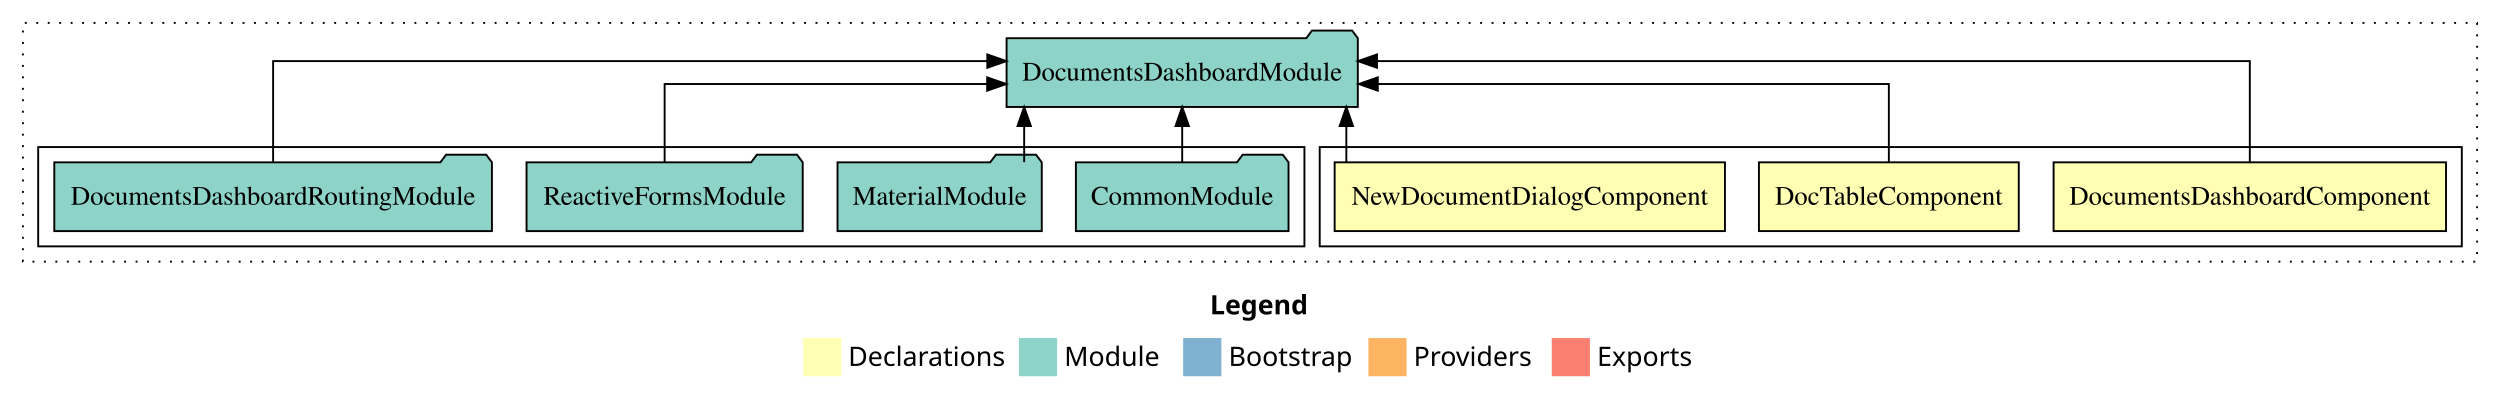
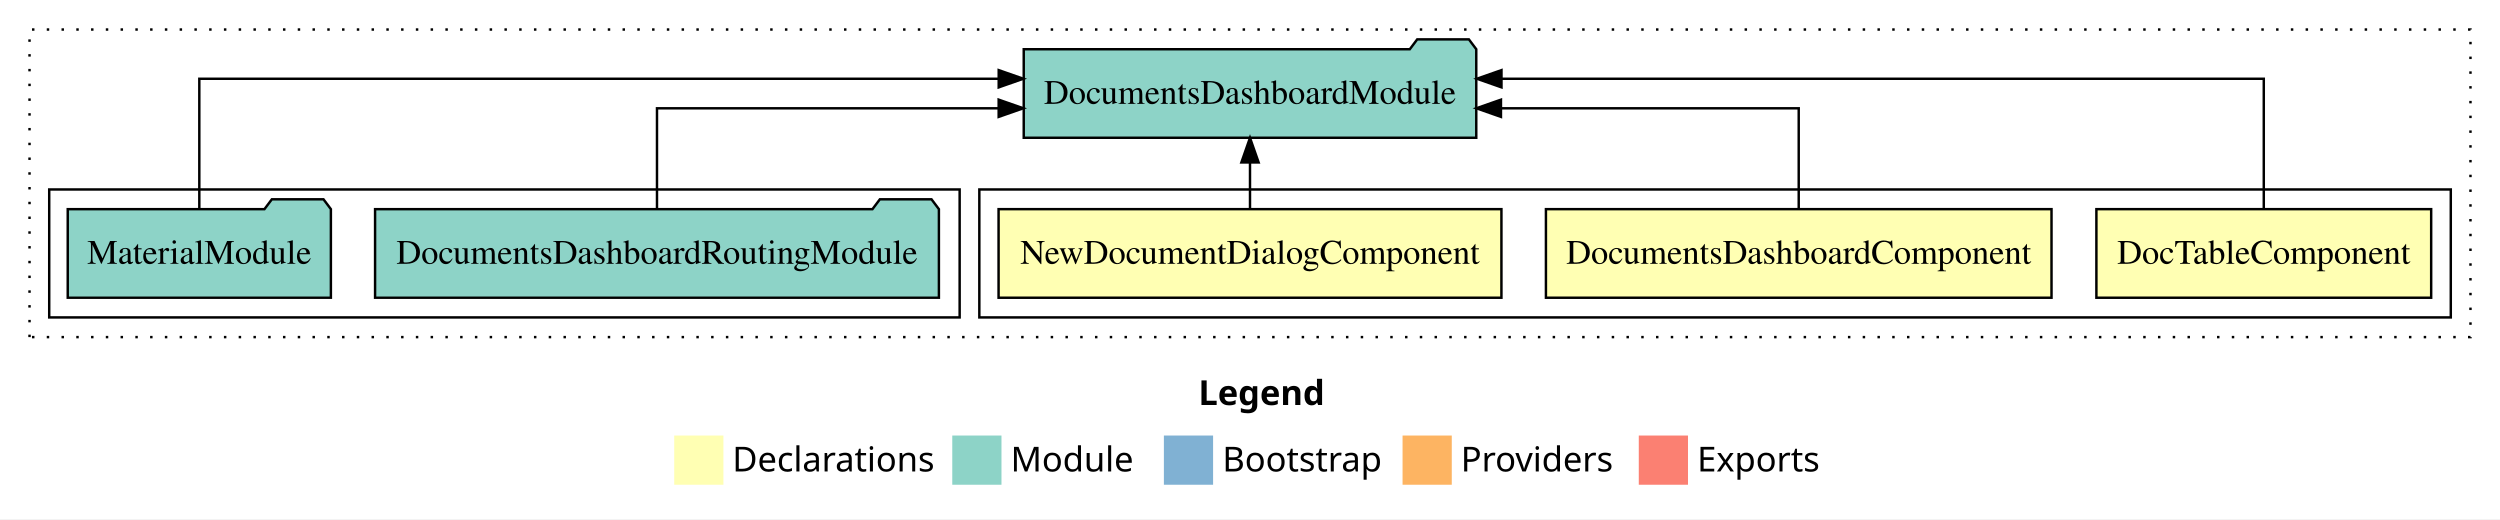
- <svg xmlns="http://www.w3.org/2000/svg" width="1309pt" height="211pt" viewBox="0.00 0.00 1309.00 211.00">
+ <svg xmlns="http://www.w3.org/2000/svg" width="1016pt" height="211pt" viewBox="0.00 0.00 1016.00 211.00">
  <g id="graph0" class="graph" transform="scale(1 1) rotate(0) translate(4 207)">
-     <polygon fill="#ffffff" stroke="transparent" points="-4,4 -4,-207 1305,-207 1305,4 -4,4" />
-     <text text-anchor="start" x="629.509" y="-42.4" font-family="sans-serif" font-weight="bold" font-size="14.00" fill="#000000">Legend</text>
-     <polygon fill="#ffffb3" stroke="transparent" points="416.5,-10 416.5,-30 436.5,-30 436.5,-10 416.5,-10" />
-     <text text-anchor="start" x="440.129" y="-15.4" font-family="sans-serif" font-size="14.00" fill="#000000">  Declarations</text>
-     <polygon fill="#8dd3c7" stroke="transparent" points="529.5,-10 529.5,-30 549.5,-30 549.5,-10 529.5,-10" />
-     <text text-anchor="start" x="553.225" y="-15.4" font-family="sans-serif" font-size="14.00" fill="#000000">  Module</text>
-     <polygon fill="#80b1d3" stroke="transparent" points="615.5,-10 615.5,-30 635.5,-30 635.5,-10 615.5,-10" />
-     <text text-anchor="start" x="639.281" y="-15.4" font-family="sans-serif" font-size="14.00" fill="#000000">  Bootstrap</text>
-     <polygon fill="#fdb462" stroke="transparent" points="712.5,-10 712.5,-30 732.5,-30 732.5,-10 712.5,-10" />
-     <text text-anchor="start" x="736.173" y="-15.4" font-family="sans-serif" font-size="14.00" fill="#000000">  Providers</text>
-     <polygon fill="#fb8072" stroke="transparent" points="808.5,-10 808.5,-30 828.5,-30 828.5,-10 808.5,-10" />
-     <text text-anchor="start" x="832.226" y="-15.4" font-family="sans-serif" font-size="14.00" fill="#000000">  Exports</text>
+     <polygon fill="#ffffff" stroke="transparent" points="-4,4 -4,-207 1012,-207 1012,4 -4,4" />
+     <text text-anchor="start" x="483.009" y="-42.4" font-family="sans-serif" font-weight="bold" font-size="14.00" fill="#000000">Legend</text>
+     <polygon fill="#ffffb3" stroke="transparent" points="270,-10 270,-30 290,-30 290,-10 270,-10" />
+     <text text-anchor="start" x="293.629" y="-15.4" font-family="sans-serif" font-size="14.00" fill="#000000">  Declarations</text>
+     <polygon fill="#8dd3c7" stroke="transparent" points="383,-10 383,-30 403,-30 403,-10 383,-10" />
+     <text text-anchor="start" x="406.725" y="-15.4" font-family="sans-serif" font-size="14.00" fill="#000000">  Module</text>
+     <polygon fill="#80b1d3" stroke="transparent" points="469,-10 469,-30 489,-30 489,-10 469,-10" />
+     <text text-anchor="start" x="492.781" y="-15.4" font-family="sans-serif" font-size="14.00" fill="#000000">  Bootstrap</text>
+     <polygon fill="#fdb462" stroke="transparent" points="566,-10 566,-30 586,-30 586,-10 566,-10" />
+     <text text-anchor="start" x="589.673" y="-15.4" font-family="sans-serif" font-size="14.00" fill="#000000">  Providers</text>
+     <polygon fill="#fb8072" stroke="transparent" points="662,-10 662,-30 682,-30 682,-10 662,-10" />
+     <text text-anchor="start" x="685.726" y="-15.4" font-family="sans-serif" font-size="14.00" fill="#000000">  Exports</text>
    <g id="clust1" class="cluster">
-       <polygon fill="none" stroke="#000000" stroke-dasharray="1,5" points="8,-70 8,-195 1293,-195 1293,-70 8,-70" />
+       <polygon fill="none" stroke="#000000" stroke-dasharray="1,5" points="8,-70 8,-195 1000,-195 1000,-70 8,-70" />
    </g>
    <g id="clust2" class="cluster">
-       <polygon fill="none" stroke="#000000" points="687,-78 687,-130 1285,-130 1285,-78 687,-78" />
+       <polygon fill="none" stroke="#000000" points="394,-78 394,-130 992,-130 992,-78 394,-78" />
    </g>
    <g id="clust6" class="cluster">
-       <polygon fill="none" stroke="#000000" points="16,-78 16,-130 679,-130 679,-78 16,-78" />
+       <polygon fill="none" stroke="#000000" points="16,-78 16,-130 386,-130 386,-78 16,-78" />
    </g>
    <g id="node1" class="node">
-       <polygon fill="#ffffb3" stroke="#000000" points="1276.735,-122 1071.265,-122 1071.265,-86 1276.735,-86 1276.735,-122" />
-       <text text-anchor="middle" x="1174" y="-99.8" font-family="Times,serif" font-size="14.00" fill="#000000">DocumentsDashboardComponent</text>
+       <polygon fill="#ffffb3" stroke="#000000" points="984.027,-122 847.973,-122 847.973,-86 984.027,-86 984.027,-122" />
+       <text text-anchor="middle" x="916" y="-99.8" font-family="Times,serif" font-size="14.00" fill="#000000">DocTableComponent</text>
    </g>
    <g id="node4" class="node">
-       <polygon fill="#8dd3c7" stroke="#000000" points="706.952,-187 703.952,-191 682.952,-191 679.952,-187 523.048,-187 523.048,-151 706.952,-151 706.952,-187" />
-       <text text-anchor="middle" x="615" y="-164.8" font-family="Times,serif" font-size="14.00" fill="#000000">DocumentsDashboardModule</text>
+       <polygon fill="#8dd3c7" stroke="#000000" points="595.952,-187 592.952,-191 571.952,-191 568.952,-187 412.048,-187 412.048,-151 595.952,-151 595.952,-187" />
+       <text text-anchor="middle" x="504" y="-164.8" font-family="Times,serif" font-size="14.00" fill="#000000">DocumentsDashboardModule</text>
    </g>
    <g id="edge1" class="edge">
-       <path fill="none" stroke="#000000" d="M1174,-122.284C1174,-143.321 1174,-175 1174,-175 1174,-175 716.994,-175 716.994,-175" />
-       <polygon fill="#000000" stroke="#000000" points="716.994,-171.5 706.994,-175 716.994,-178.5 716.994,-171.5" />
+       <path fill="none" stroke="#000000" d="M916,-122.284C916,-143.321 916,-175 916,-175 916,-175 606.204,-175 606.204,-175" />
+       <polygon fill="#000000" stroke="#000000" points="606.204,-171.5 596.204,-175 606.204,-178.5 606.204,-171.5" />
    </g>
    <g id="node2" class="node">
-       <polygon fill="#ffffb3" stroke="#000000" points="1053.027,-122 916.973,-122 916.973,-86 1053.027,-86 1053.027,-122" />
-       <text text-anchor="middle" x="985" y="-99.8" font-family="Times,serif" font-size="14.00" fill="#000000">DocTableComponent</text>
+       <polygon fill="#ffffb3" stroke="#000000" points="829.735,-122 624.265,-122 624.265,-86 829.735,-86 829.735,-122" />
+       <text text-anchor="middle" x="727" y="-99.8" font-family="Times,serif" font-size="14.00" fill="#000000">DocumentsDashboardComponent</text>
    </g>
    <g id="edge2" class="edge">
-       <path fill="none" stroke="#000000" d="M985,-122.022C985,-139.373 985,-163 985,-163 985,-163 717.412,-163 717.412,-163" />
-       <polygon fill="#000000" stroke="#000000" points="717.412,-159.5 707.412,-163 717.412,-166.5 717.412,-159.5" />
+       <path fill="none" stroke="#000000" d="M727,-122.022C727,-139.373 727,-163 727,-163 727,-163 605.99,-163 605.99,-163" />
+       <polygon fill="#000000" stroke="#000000" points="605.99,-159.5 595.99,-163 605.99,-166.5 605.99,-159.5" />
    </g>
    <g id="node3" class="node">
-       <polygon fill="#ffffb3" stroke="#000000" points="899.18,-122 694.82,-122 694.82,-86 899.18,-86 899.18,-122" />
-       <text text-anchor="middle" x="797" y="-99.8" font-family="Times,serif" font-size="14.00" fill="#000000">NewDocumentDialogComponent</text>
+       <polygon fill="#ffffb3" stroke="#000000" points="606.18,-122 401.82,-122 401.82,-86 606.18,-86 606.18,-122" />
+       <text text-anchor="middle" x="504" y="-99.8" font-family="Times,serif" font-size="14.00" fill="#000000">NewDocumentDialogComponent</text>
    </g>
    <g id="edge3" class="edge">
-       <path fill="none" stroke="#000000" d="M700.943,-122.106C700.943,-122.106 700.943,-140.991 700.943,-140.991" />
-       <polygon fill="#000000" stroke="#000000" points="697.443,-140.991 700.943,-150.991 704.443,-140.991 697.443,-140.991" />
+       <path fill="none" stroke="#000000" d="M504,-122.106C504,-122.106 504,-140.991 504,-140.991" />
+       <polygon fill="#000000" stroke="#000000" points="500.5,-140.991 504,-150.991 507.5,-140.991 500.5,-140.991" />
    </g>
    <g id="node5" class="node">
-       <polygon fill="#8dd3c7" stroke="#000000" points="670.668,-122 667.668,-126 646.668,-126 643.668,-122 559.332,-122 559.332,-86 670.668,-86 670.668,-122" />
-       <text text-anchor="middle" x="615" y="-99.8" font-family="Times,serif" font-size="14.00" fill="#000000">CommonModule</text>
+       <polygon fill="#8dd3c7" stroke="#000000" points="377.57,-122 374.57,-126 353.57,-126 350.57,-122 148.43,-122 148.43,-86 377.57,-86 377.57,-122" />
+       <text text-anchor="middle" x="263" y="-99.8" font-family="Times,serif" font-size="14.00" fill="#000000">DocumentsDashboardRoutingModule</text>
    </g>
    <g id="edge4" class="edge">
-       <path fill="none" stroke="#000000" d="M615,-122.106C615,-122.106 615,-140.991 615,-140.991" />
-       <polygon fill="#000000" stroke="#000000" points="611.5,-140.991 615,-150.991 618.5,-140.991 611.5,-140.991" />
+       <path fill="none" stroke="#000000" d="M263,-122.022C263,-139.373 263,-163 263,-163 263,-163 401.857,-163 401.857,-163" />
+       <polygon fill="#000000" stroke="#000000" points="401.857,-166.5 411.857,-163 401.857,-159.5 401.857,-166.5" />
    </g>
    <g id="node6" class="node">
-       <polygon fill="#8dd3c7" stroke="#000000" points="541.471,-122 538.471,-126 517.471,-126 514.471,-122 434.529,-122 434.529,-86 541.471,-86 541.471,-122" />
-       <text text-anchor="middle" x="488" y="-99.8" font-family="Times,serif" font-size="14.00" fill="#000000">MaterialModule</text>
+       <polygon fill="#8dd3c7" stroke="#000000" points="130.471,-122 127.471,-126 106.471,-126 103.471,-122 23.529,-122 23.529,-86 130.471,-86 130.471,-122" />
+       <text text-anchor="middle" x="77" y="-99.8" font-family="Times,serif" font-size="14.00" fill="#000000">MaterialModule</text>
    </g>
    <g id="edge5" class="edge">
-       <path fill="none" stroke="#000000" d="M532.255,-122.106C532.255,-122.106 532.255,-140.991 532.255,-140.991" />
-       <polygon fill="#000000" stroke="#000000" points="528.755,-140.991 532.255,-150.991 535.755,-140.991 528.755,-140.991" />
-     </g>
-     <g id="node7" class="node">
-       <polygon fill="#8dd3c7" stroke="#000000" points="416.305,-122 413.305,-126 392.305,-126 389.305,-122 271.695,-122 271.695,-86 416.305,-86 416.305,-122" />
-       <text text-anchor="middle" x="344" y="-99.8" font-family="Times,serif" font-size="14.00" fill="#000000">ReactiveFormsModule</text>
-     </g>
-     <g id="edge6" class="edge">
-       <path fill="none" stroke="#000000" d="M344,-122.022C344,-139.373 344,-163 344,-163 344,-163 512.874,-163 512.874,-163" />
-       <polygon fill="#000000" stroke="#000000" points="512.874,-166.5 522.874,-163 512.874,-159.5 512.874,-166.5" />
-     </g>
-     <g id="node8" class="node">
-       <polygon fill="#8dd3c7" stroke="#000000" points="253.57,-122 250.57,-126 229.57,-126 226.57,-122 24.43,-122 24.43,-86 253.57,-86 253.57,-122" />
-       <text text-anchor="middle" x="139" y="-99.8" font-family="Times,serif" font-size="14.00" fill="#000000">DocumentsDashboardRoutingModule</text>
-     </g>
-     <g id="edge7" class="edge">
-       <path fill="none" stroke="#000000" d="M139,-122.284C139,-143.321 139,-175 139,-175 139,-175 512.94,-175 512.94,-175" />
-       <polygon fill="#000000" stroke="#000000" points="512.94,-178.5 522.94,-175 512.94,-171.5 512.94,-178.5" />
+       <path fill="none" stroke="#000000" d="M77,-122.284C77,-143.321 77,-175 77,-175 77,-175 401.873,-175 401.873,-175" />
+       <polygon fill="#000000" stroke="#000000" points="401.873,-178.5 411.873,-175 401.873,-171.5 401.873,-178.5" />
    </g>
  </g>
</svg>
